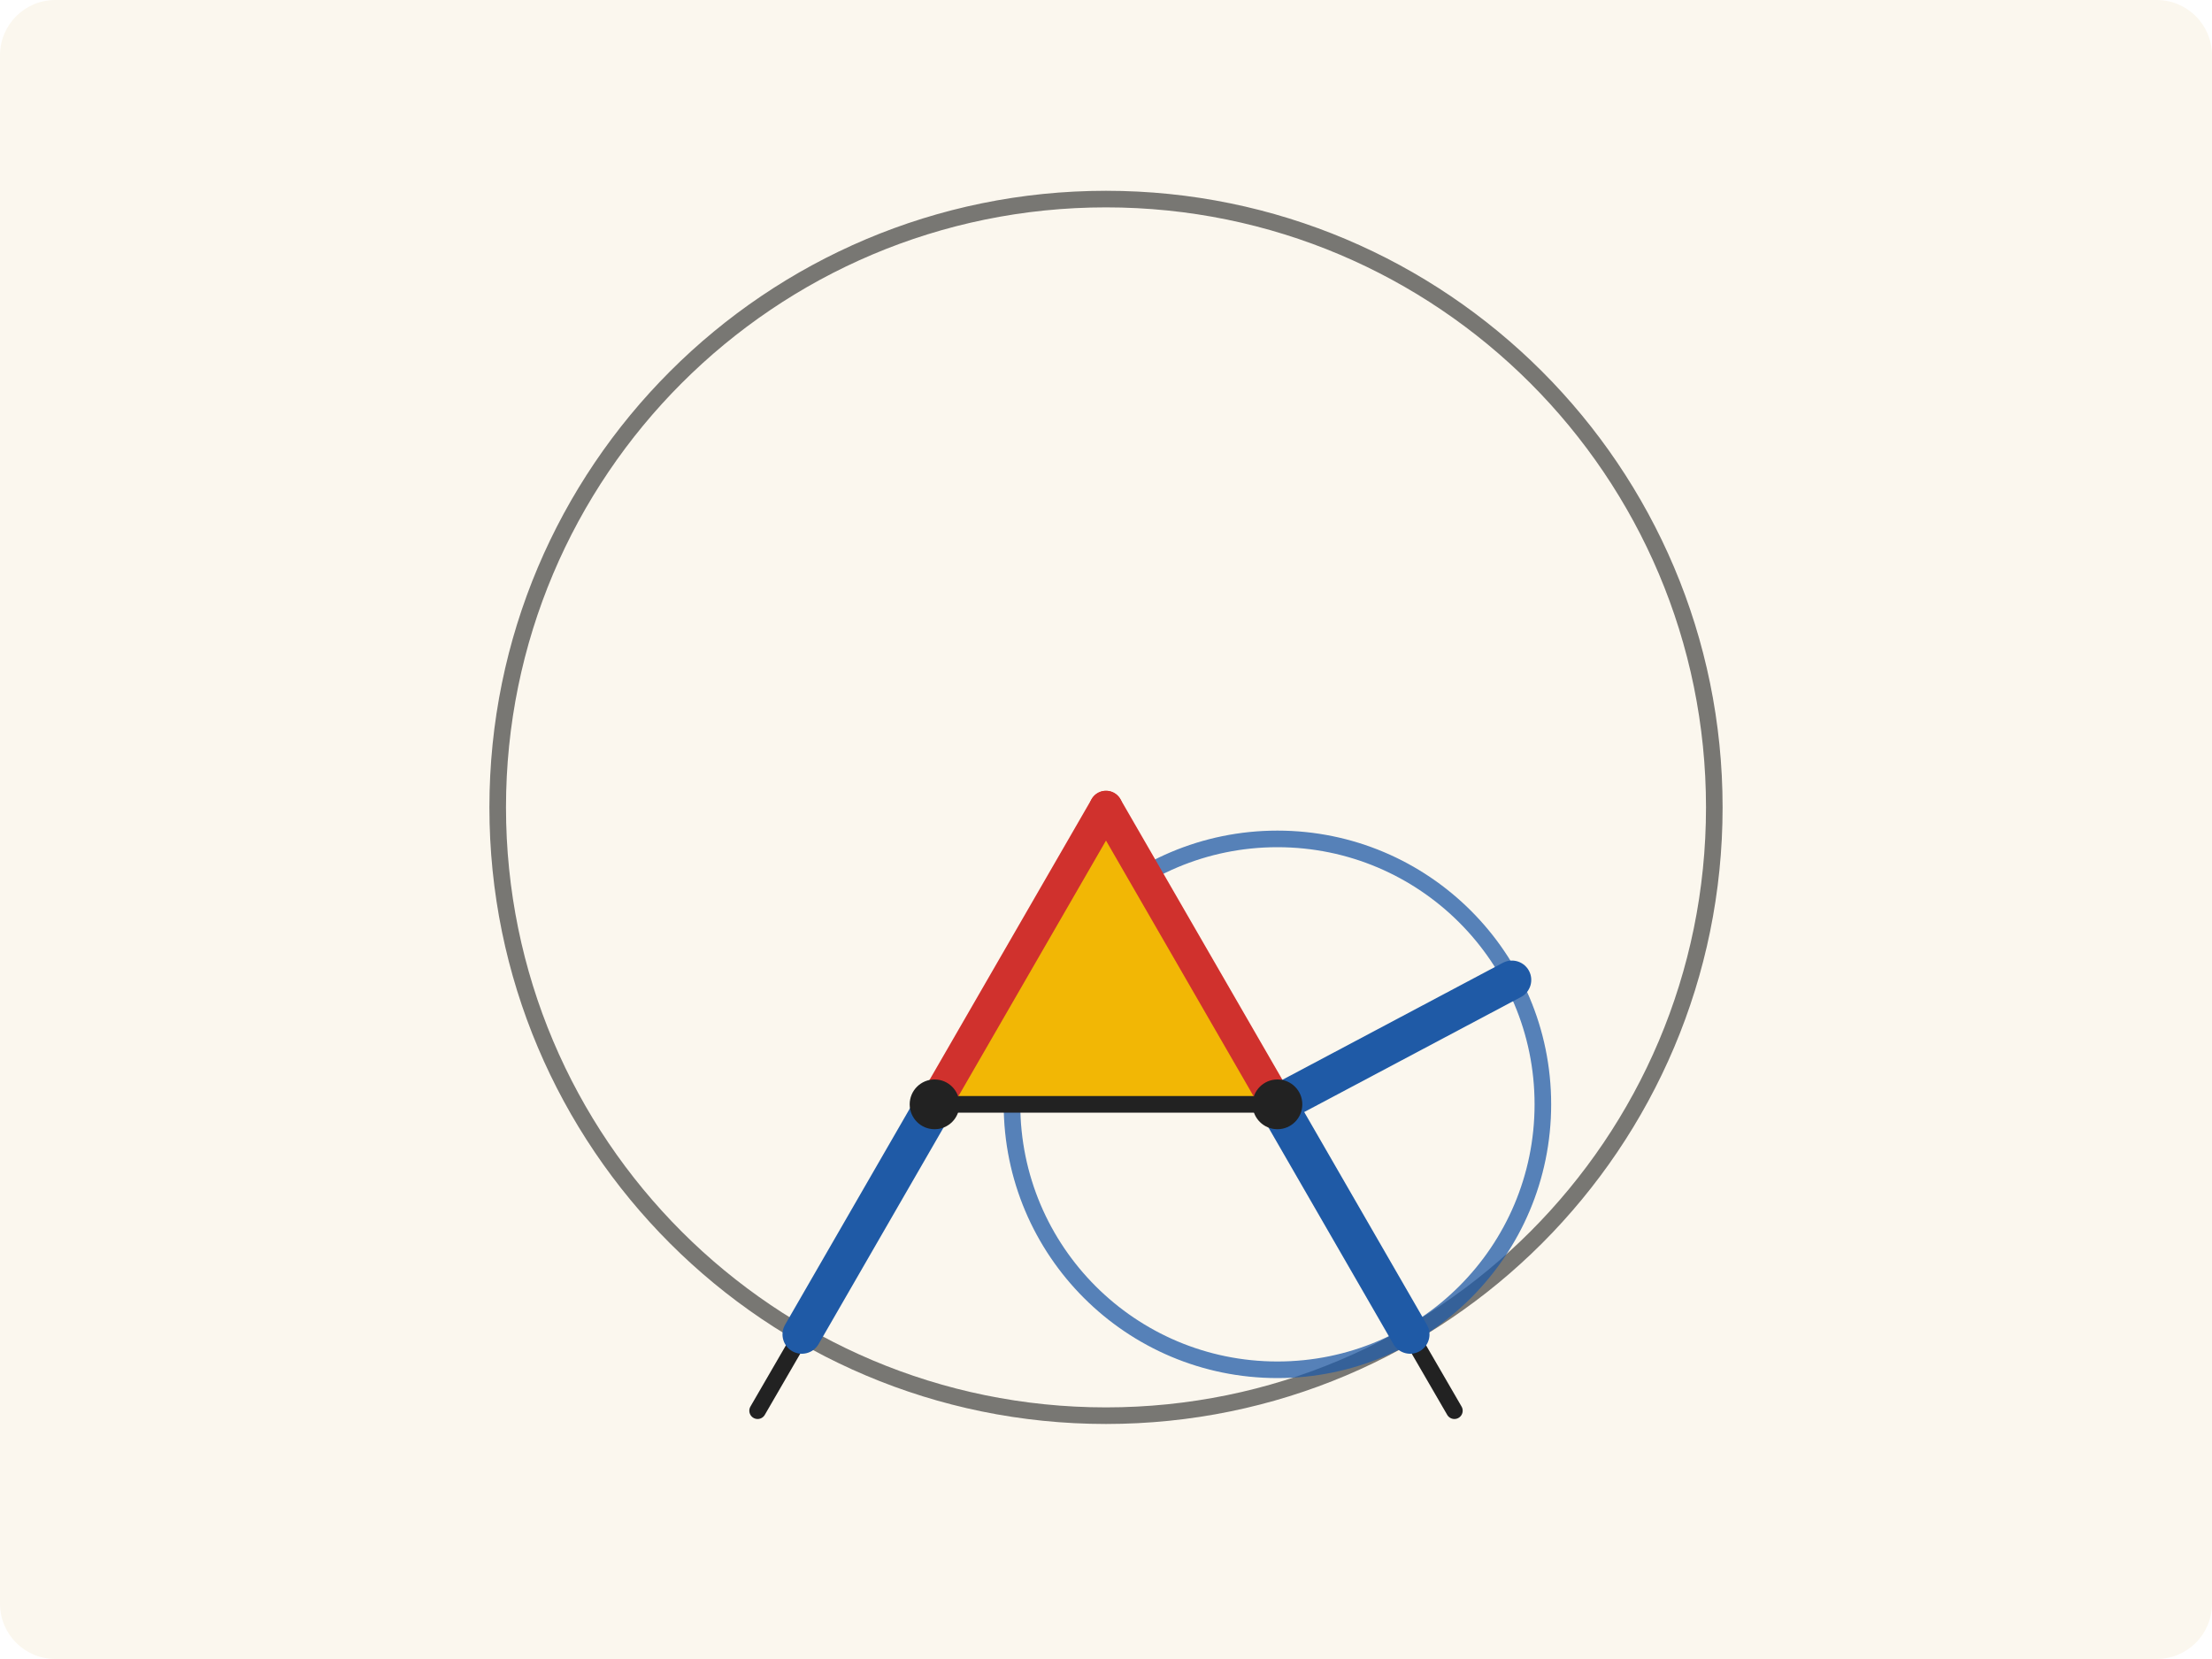
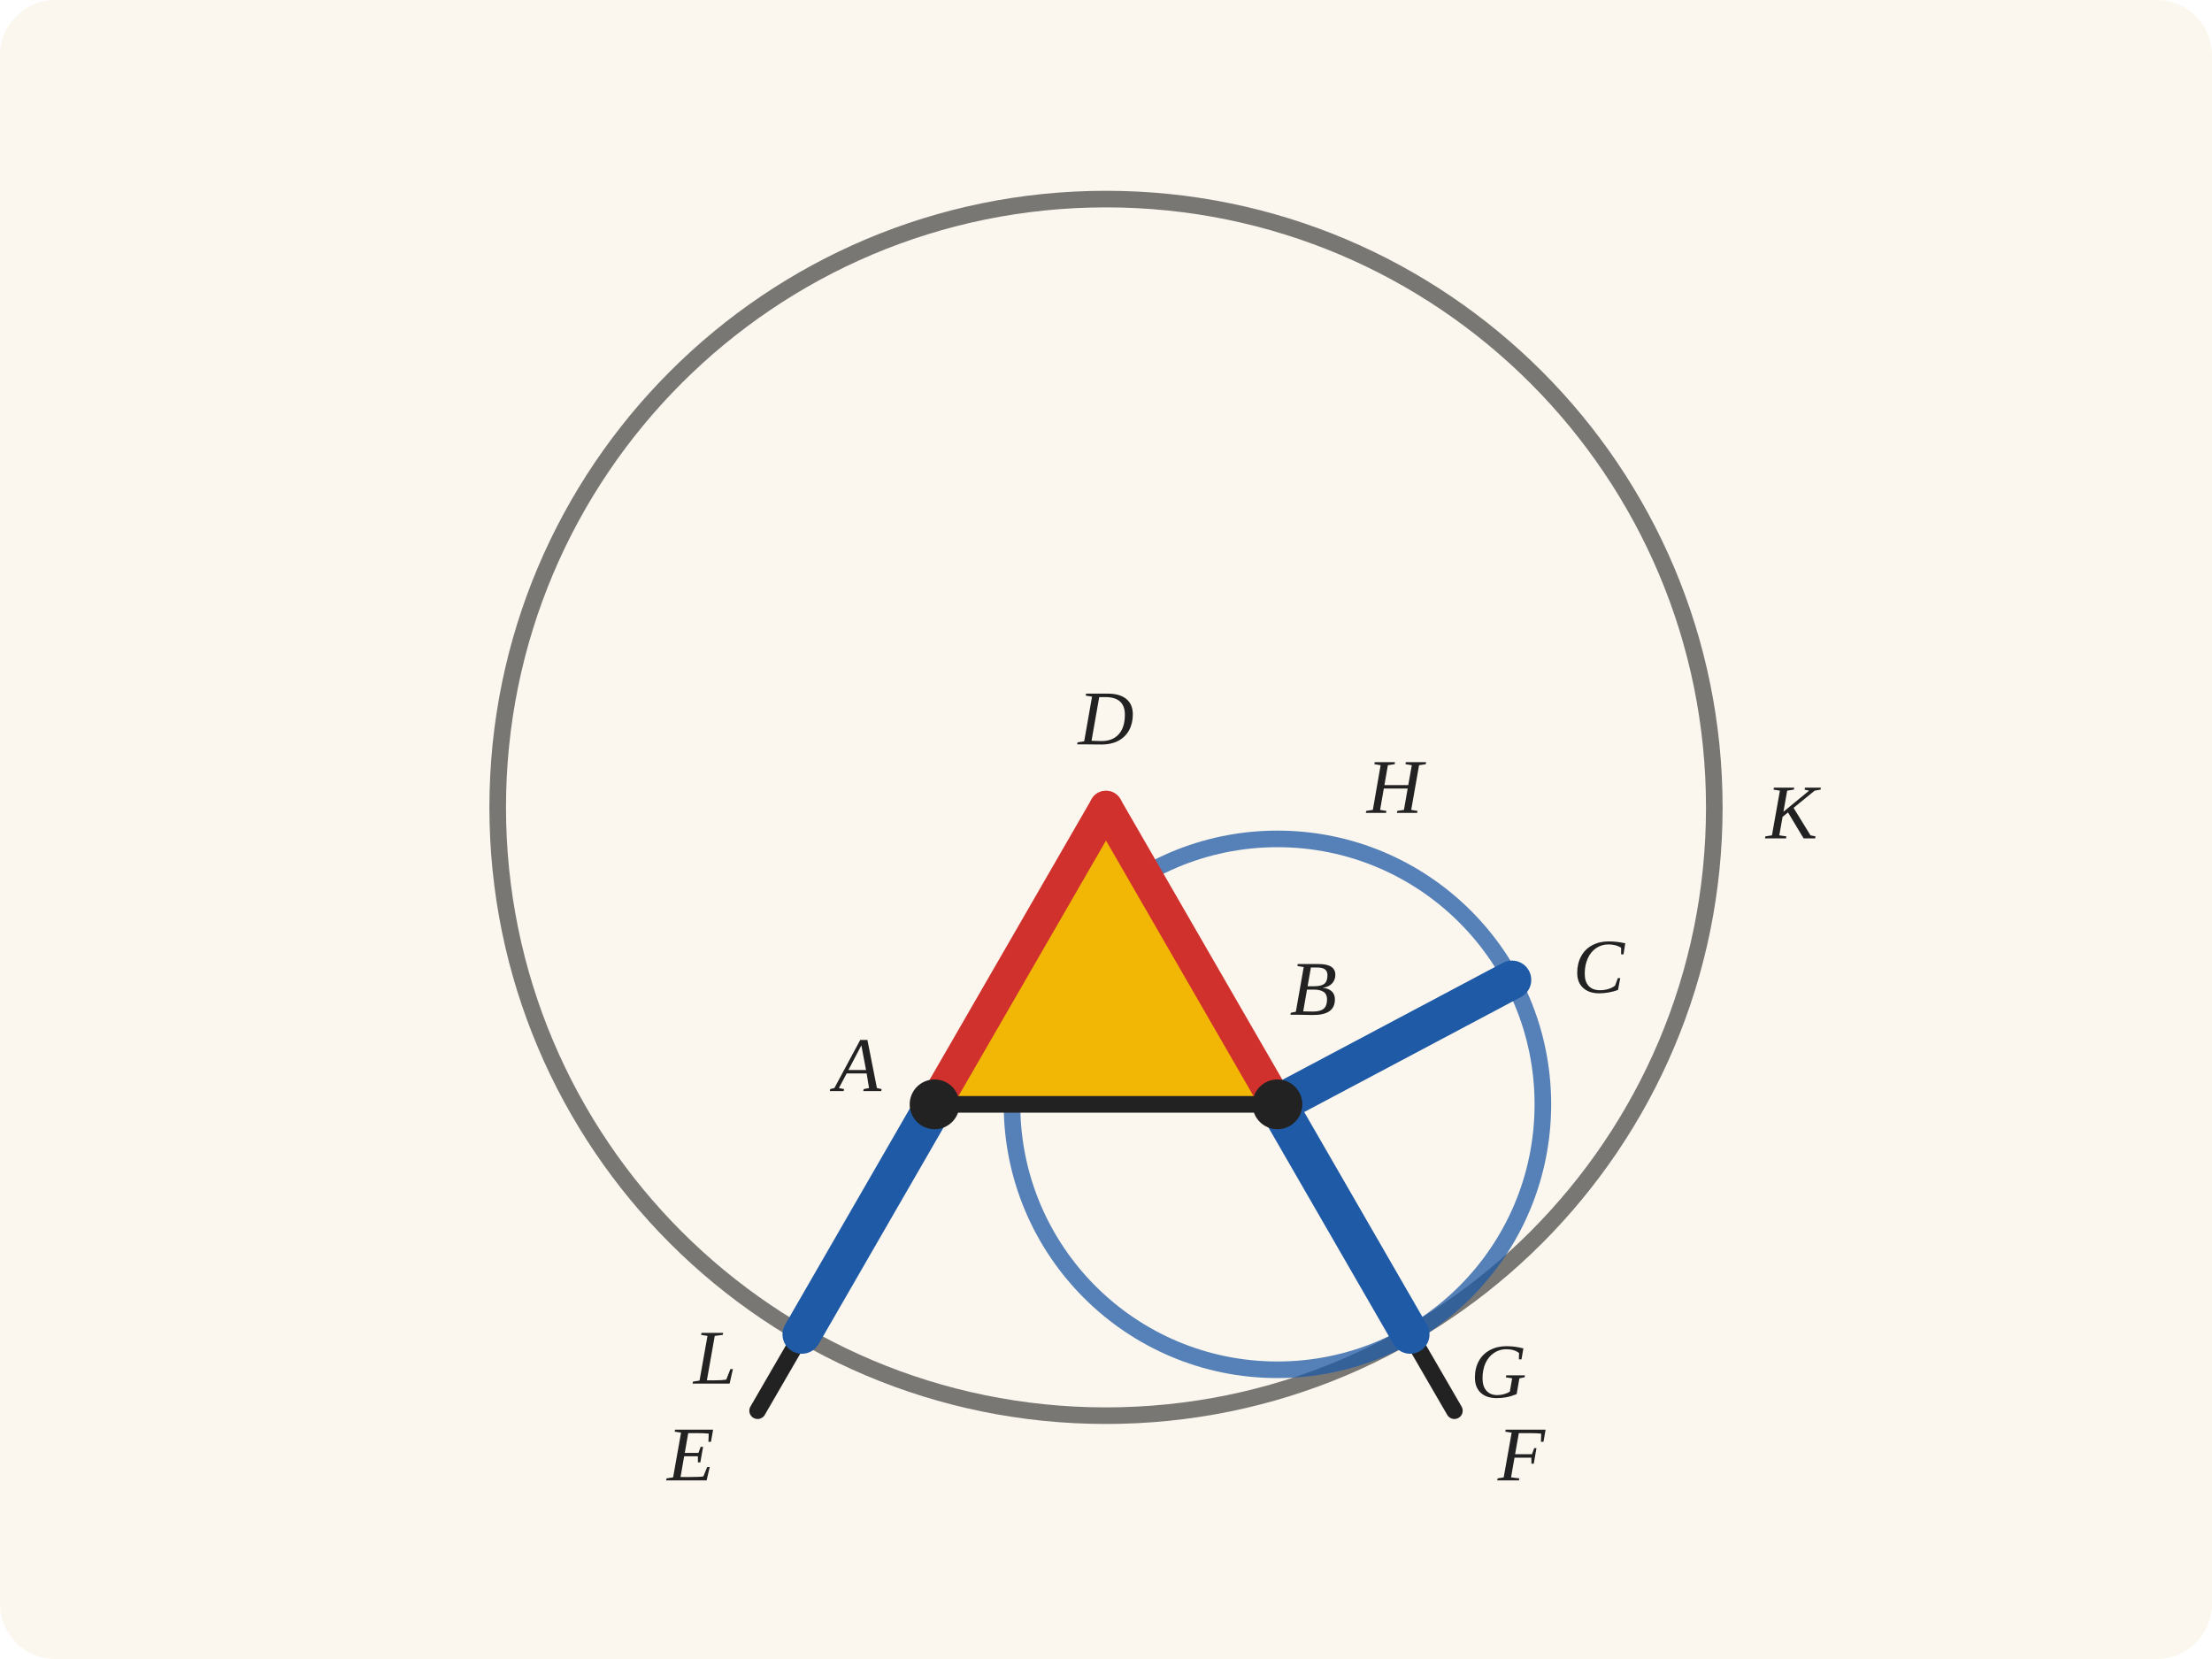
<svg xmlns="http://www.w3.org/2000/svg" viewBox="0 0 400 300" font-family="Georgia, 'Times New Roman', serif">
  <rect x="0" y="0" width="400" height="300" rx="10" fill="#fbf7ee" />
  <circle cx="200.0" cy="146.0" r="110.0" fill="none" stroke="#222222" stroke-width="3" stroke-opacity="0.6" />
  <circle cx="231.0" cy="199.7" r="48.0" fill="none" stroke="#1f5aa6" stroke-width="3" stroke-opacity="0.75" />
  <polygon points="200.0,146.0 169.0,199.7 231.0,199.7" fill="#f2b705" />
  <line x1="145.0" y1="241.3" x2="137.0" y2="255.1" stroke="#222222" stroke-width="3" stroke-linecap="round" />
  <line x1="255.0" y1="241.3" x2="263.0" y2="255.1" stroke="#222222" stroke-width="3" stroke-linecap="round" />
  <line x1="169.0" y1="199.7" x2="231.0" y2="199.7" stroke="#222222" stroke-width="3" stroke-linecap="round" />
  <line x1="200.0" y1="146.0" x2="169.0" y2="199.7" stroke="#d0312d" stroke-width="6" stroke-linecap="round" />
  <line x1="200.0" y1="146.0" x2="231.0" y2="199.7" stroke="#d0312d" stroke-width="6" stroke-linecap="round" />
  <line x1="231.0" y1="199.7" x2="255.0" y2="241.3" stroke="#1f5aa6" stroke-width="7" stroke-linecap="round" />
  <line x1="231.0" y1="199.7" x2="273.4" y2="177.2" stroke="#1f5aa6" stroke-width="7" stroke-linecap="round" />
  <line x1="169.0" y1="199.7" x2="145.0" y2="241.3" stroke="#1f5aa6" stroke-width="7" stroke-linecap="round" />
  <circle cx="169.0" cy="199.7" r="4.5" fill="#222222" />
  <circle cx="231.0" cy="199.7" r="4.5" fill="#222222" />
+   <g font-style="italic" font-size="14" fill="#222222" text-anchor="middle">
+     <text x="200" y="134.6">D</text>
+     <text x="155.1" y="197.3">A</text>
+     <text x="237.5" y="183.5">B</text>
+     <text x="289.1" y="179.5">C</text>
+     <text x="271" y="252.7">G</text>
+     <text x="275.1" y="267.7">F</text>
+     <text x="129.3" y="250.2">L</text>
+     <text x="124.9" y="267.7">E</text>
+     <text x="252.2" y="147">H</text>
+     <text x="324" y="151.6">K</text>
+   </g>
</svg>
